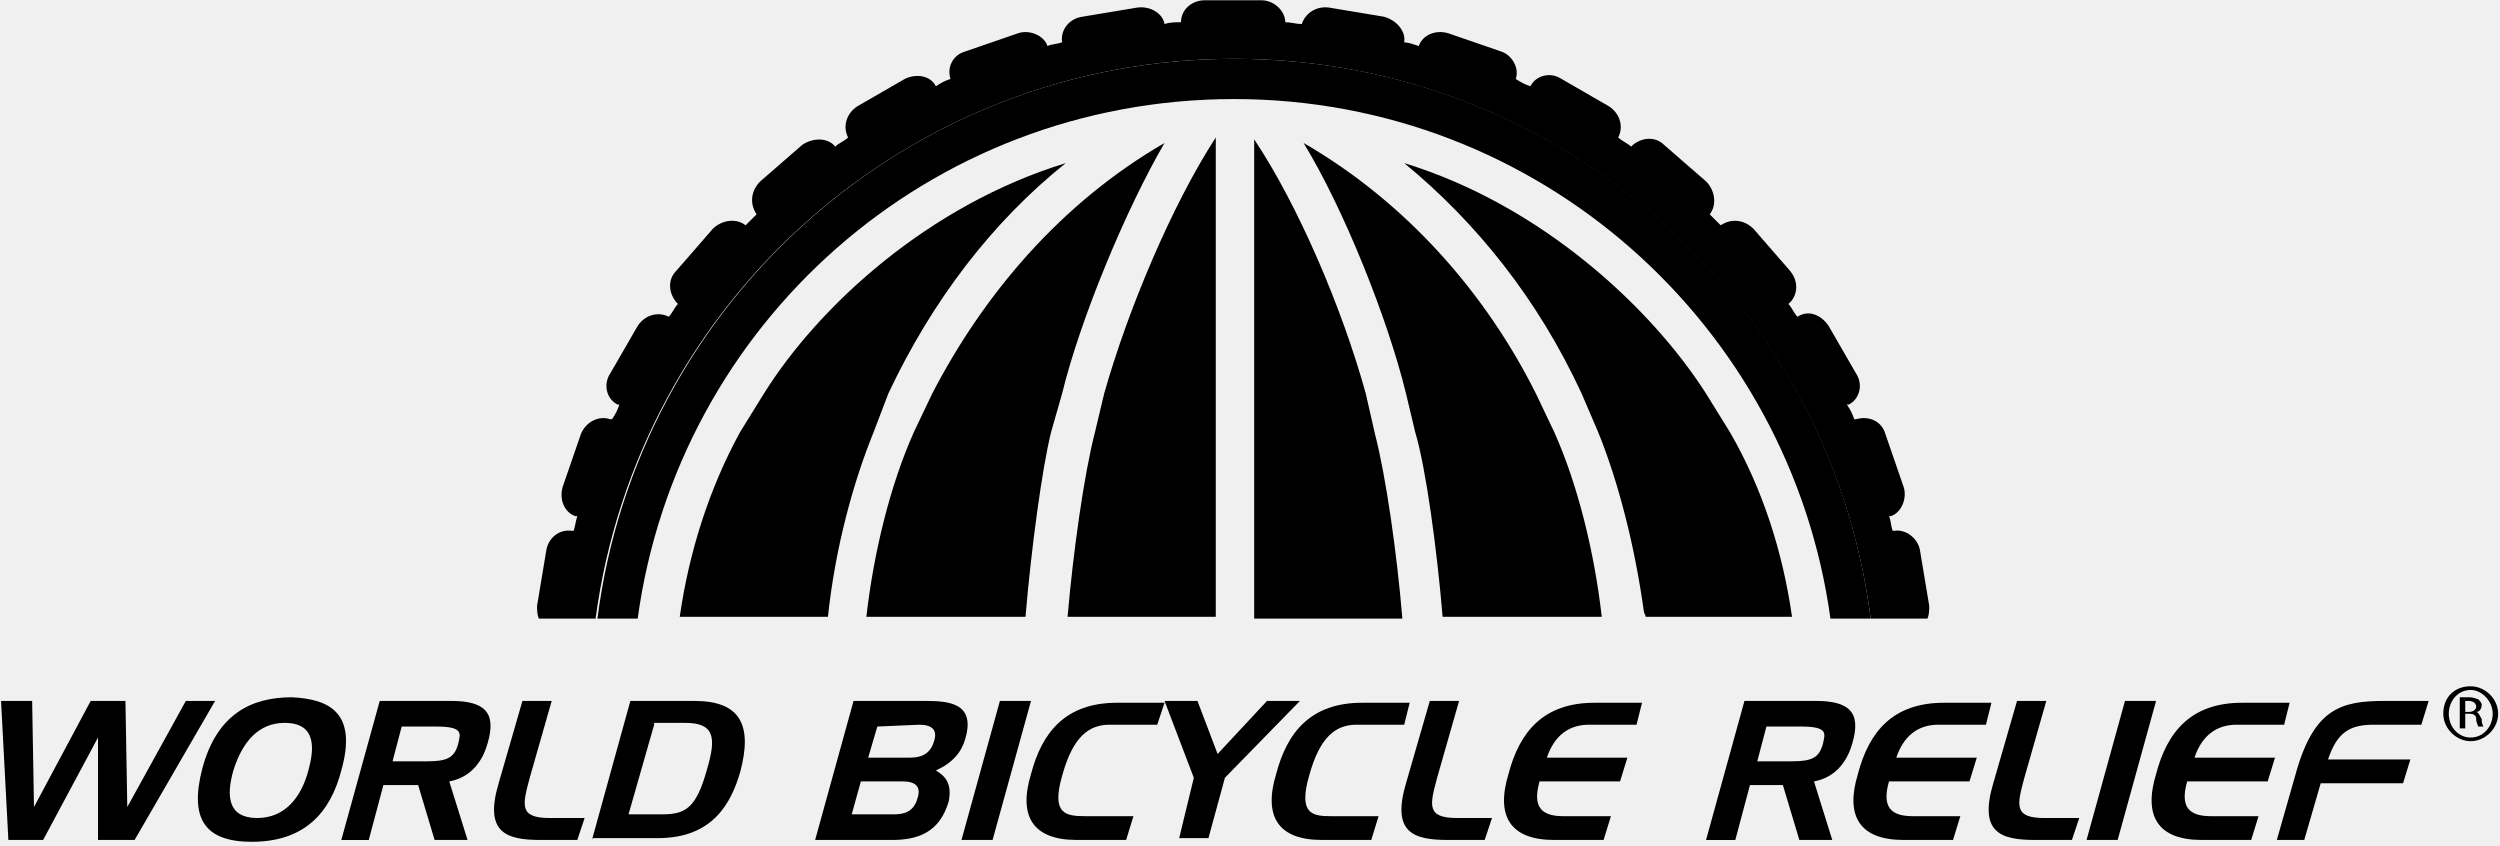
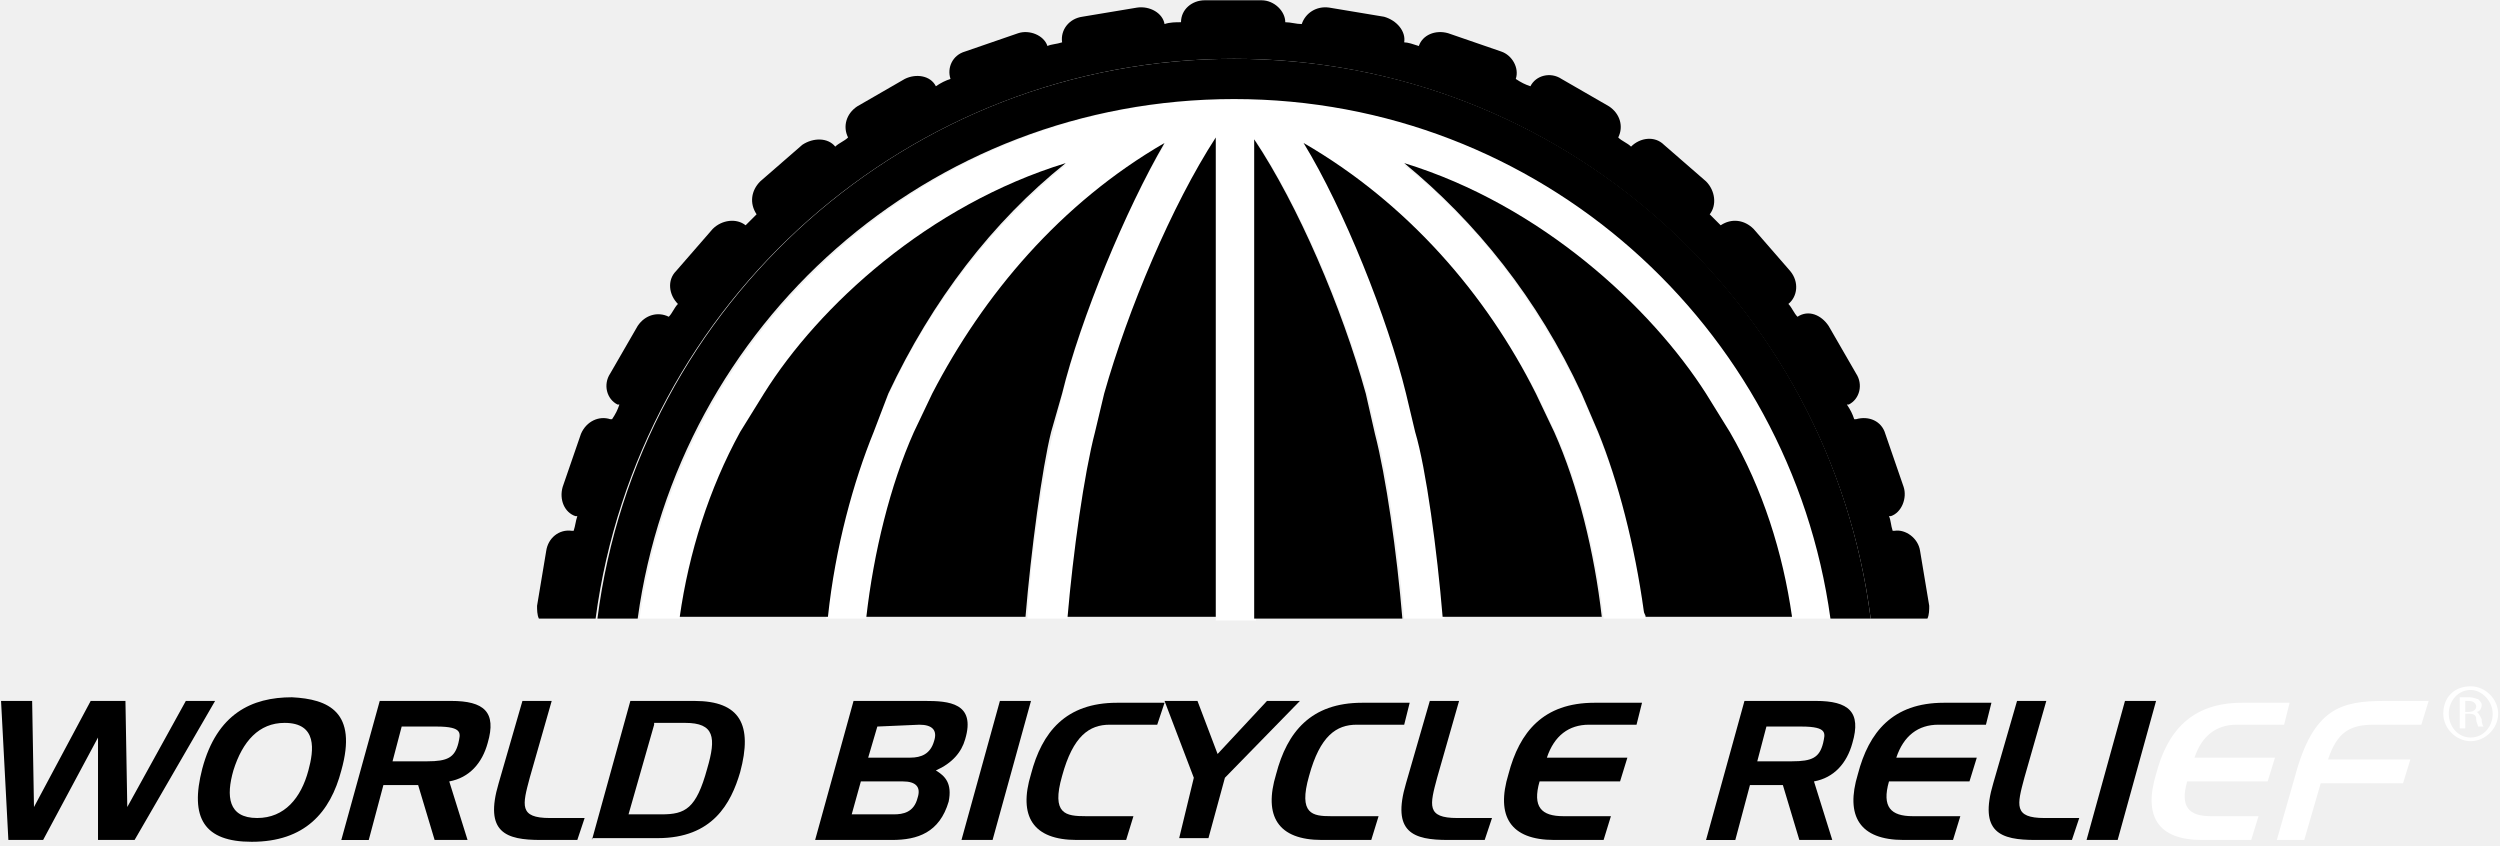
<svg xmlns="http://www.w3.org/2000/svg" width="399" height="135" viewBox="0 0 399 135">
-   <g transform="translate(-1 -2)" fill="none" fill-rule="evenodd">
+   <g transform="translate(-1 -2)" fill="white" fill-rule="evenodd">
    <path d="M119.124 71.24l3.796-6.13c8.759-13.723 26.277-30.074 48.175-36.789-11.387 9.343-21.314 21.606-28.321 36.788l-2.628 6.132c-3.212 8.175-6.131 18.686-7.3 29.489h6.424c1.168-10.22 3.796-21.022 7.591-29.49l2.92-6.13c7.883-15.767 20.438-30.365 37.08-40-6.423 10.51-13.43 28.029-16.35 40l-1.46 6.13c-1.46 5.84-3.504 18.979-4.087 29.49h6.423c.876-10.511 2.628-22.774 4.38-29.49l1.46-6.13c3.795-13.723 10.802-30.074 17.81-40.584v76.496h6.423V24.526c7.007 10.51 14.014 26.86 17.81 40.583l1.46 6.132c1.752 6.715 3.504 19.27 4.38 29.489h6.423c-.876-10.511-2.628-23.65-4.38-29.49l-1.46-6.13c-2.92-11.971-9.927-29.49-16.35-40 16.642 9.635 28.905 24.233 37.08 40l2.92 6.13c3.796 8.468 6.423 19.27 7.591 29.49h6.716c0-.292-.292-.584-.292-.876-1.168-10.51-4.088-20.73-7.3-28.613l-2.627-6.132c-7.008-14.89-16.643-27.445-28.322-36.788 21.898 6.715 39.417 22.774 48.176 36.788l3.795 6.132c4.964 9.051 8.175 19.27 9.927 29.489h6.424c-6.424-47.007-46.424-82.92-95.183-82.92-48.759 0-88.759 36.205-95.182 82.92h6.423c1.168-10.22 4.672-20.438 9.635-29.49z" />
    <path d="M197.956 11.387c52.263 0 95.183 39.124 101.606 89.343h9.051c.292-.584.292-1.46.292-2.044l-1.46-8.759c-.292-2.044-2.336-3.504-4.087-3.212h-.292c-.292-.876-.292-1.751-.584-2.335h.292c1.752-.584 2.627-2.92 2.044-4.672l-2.92-8.467c-.584-2.044-2.628-2.92-4.672-2.336h-.292c-.292-.876-.584-1.46-1.168-2.336h.292c1.752-.876 2.336-3.211 1.168-4.963l-4.38-7.591c-1.167-1.752-3.211-2.628-4.963-1.46-.584-.584-.876-1.46-1.46-2.044 1.46-1.168 1.752-3.504.292-5.256l-5.84-6.715c-1.459-1.46-3.503-1.752-5.255-.584l-1.751-1.752c1.167-1.46.876-3.795-.584-5.255l-6.716-5.84c-1.46-1.46-3.795-1.167-5.255.292-.584-.583-1.46-.875-2.044-1.46.876-1.751.292-3.795-1.46-4.963l-7.591-4.38c-1.752-1.167-4.088-.583-4.964 1.168-.875-.292-1.46-.584-2.335-1.167.584-1.752-.584-3.796-2.336-4.38l-8.467-2.92c-2.044-.584-4.088.292-4.672 2.044-.876-.292-1.752-.584-2.336-.584.292-1.752-1.167-3.504-3.211-4.087l-8.76-1.46c-2.043-.292-3.795.876-4.379 2.627-.876 0-1.752-.292-2.628-.292 0-1.751-1.751-3.503-3.795-3.503h-9.051c-2.044 0-3.796 1.46-3.796 3.503-.876 0-1.752 0-2.628.292-.292-1.751-2.335-2.92-4.38-2.627l-8.758 1.46c-2.044.292-3.504 2.043-3.212 4.087-.876.292-1.752.292-2.336.584-.584-1.752-2.92-2.628-4.671-2.044l-8.468 2.92c-2.043.584-2.92 2.628-2.335 4.38-.876.292-1.46.583-2.336 1.167-.876-1.751-3.212-2.043-4.964-1.167l-7.59 4.38c-1.753 1.167-2.337 3.21-1.46 4.963-.585.584-1.46.876-2.044 1.46-1.168-1.46-3.504-1.46-5.256-.293l-6.715 5.84c-1.46 1.46-1.752 3.504-.584 5.255L120 37.956c-1.46-1.168-3.796-.876-5.255.584l-5.84 6.715c-1.46 1.46-1.168 3.796.292 5.256-.584.584-.876 1.46-1.46 2.044-1.752-.876-3.795-.292-4.963 1.46l-4.38 7.59c-1.168 1.753-.584 4.088 1.168 4.964h.292c-.292.876-.584 1.46-1.168 2.336h-.292c-1.752-.584-3.795.292-4.671 2.336l-2.92 8.467c-.584 2.044.292 4.088 2.044 4.672h.292c-.292.875-.292 1.46-.584 2.335h-.292c-2.044-.292-3.796 1.168-4.088 3.212l-1.46 8.76c0 .583 0 1.459.292 2.043h9.051c6.716-50.511 49.927-89.343 101.898-89.343z" fill="#000" fill-rule="nonzero" />
    <path d="M197.956 11.387c-52.263 0-95.182 39.124-101.606 89.343h6.424c6.423-47.007 46.423-82.92 95.182-82.92 48.76 0 88.76 36.205 95.183 82.92h6.423c-6.423-50.511-49.343-89.343-101.606-89.343z" fill="#000" fill-rule="nonzero" />
    <path d="M177.226 64.818l-1.46 6.13c-1.751 6.716-3.503 19.271-4.38 29.49h23.65V23.942c-7.007 10.803-14.014 27.445-17.81 40.876zm41.752 0c-3.796-13.723-10.803-30.073-17.81-40.584v76.496h23.65c-.876-10.511-2.628-22.774-4.38-29.49l-1.46-6.422zm27.153 0c-7.883-15.767-20.438-30.365-37.08-40 6.423 10.51 13.43 28.029 16.35 40l1.46 6.13c1.752 5.84 3.504 18.979 4.38 29.49h25.401c-1.168-10.219-3.795-21.022-7.59-29.49l-2.92-6.13z" fill="#000" fill-rule="nonzero" />
    <path d="M273.285 64.818c-8.76-13.723-26.278-30.073-48.176-36.789 11.387 9.343 21.314 21.606 28.322 36.789l2.627 6.13c3.212 7.884 5.84 18.103 7.3 28.614 0 .292.292.584.292.876h23.357c-1.46-10.219-4.671-20.438-9.927-29.49l-3.795-6.13zm-102.774 0c2.92-11.971 10.219-29.49 16.35-40-16.642 9.635-28.905 24.233-37.08 40l-2.92 6.13c-3.795 8.468-6.423 19.271-7.59 29.49h25.4c.876-10.511 2.628-23.65 4.088-29.49l1.752-6.13z" fill="#000" fill-rule="nonzero" />
    <path d="M142.774 64.818c7.007-14.891 16.642-27.446 28.32-36.789-21.897 6.716-39.415 22.774-48.174 36.789l-3.796 6.13c-4.963 9.052-8.175 19.271-9.635 29.49h23.65c1.168-11.095 4.087-21.606 7.299-29.49l2.336-6.13z" fill="#000" fill-rule="nonzero" />
    <path fill="#000" fill-rule="nonzero" d="M2.336 136.058L1.168 113.869 6.131 113.869 6.423 130.803 15.474 113.869 21.022 113.869 21.314 130.803 30.657 113.869 35.328 113.869 22.482 136.058 16.642 136.058 16.642 119.708 7.883 136.058z" />
    <path d="M55.474 124.964c-1.751 6.715-5.839 11.386-14.306 11.386-7.591 0-9.927-3.795-7.883-11.678 2.335-8.76 7.883-11.387 14.306-11.387 5.84.292 10.511 2.335 7.883 11.679zm-13.43 7.59c4.38 0 7.007-3.21 8.175-7.59.876-3.212 1.46-7.592-3.796-7.592-4.087 0-6.715 2.92-8.175 7.592-1.168 4.087-.876 7.59 3.796 7.59zm13.43 3.504l6.132-22.19h11.387c5.255 0 7.299 1.752 5.84 6.716-.877 3.212-2.92 5.547-6.132 6.131l2.92 9.343h-5.256l-2.628-8.759H62.19l-2.336 8.76h-4.38zm9.635-18.102l-1.46 5.548h5.548c3.212 0 4.38-.584 4.964-2.92.292-1.46.875-2.628-3.504-2.628h-5.548zm28.03 18.102h-5.84c-5.547 0-9.05-1.167-6.715-9.05l3.796-13.14h4.671l-3.504 12.263c-1.167 4.38-1.751 6.424 3.212 6.424h5.548l-1.168 3.503zm2.335 0l6.132-22.19h10.219c7.3 0 9.343 3.796 7.3 11.387-1.46 4.964-4.38 10.511-13.14 10.511h-10.51v.292zm9.927-18.394l-4.087 14.307h5.255c3.796 0 5.548-.876 7.3-7.3 1.46-4.963 1.167-7.299-3.504-7.299h-4.964v.292zm25.694 18.394l6.131-22.19h11.387c3.796 0 8.175.293 6.423 6.132-.583 2.044-2.043 3.796-4.671 4.964 1.46.875 2.628 2.043 2.044 4.963-1.46 4.964-4.964 6.131-9.051 6.131h-12.263zm9.927-18.102l-1.46 4.964h6.715c1.752 0 3.212-.584 3.796-2.628.584-1.752-.292-2.628-2.336-2.628l-6.715.292zm-4.088 14.015h6.716c1.46 0 3.211-.292 3.795-2.628.584-1.752-.292-2.628-2.336-2.628h-6.715l-1.46 5.256z" fill="#000" fill-rule="nonzero" />
    <path fill="#000" fill-rule="nonzero" d="M165.547 113.869L159.416 136.058 154.453 136.058 160.584 113.869z" />
    <path d="M185.693 117.664h-7.59c-3.212 0-5.84 1.752-7.592 8.175-1.752 6.132.584 6.424 3.796 6.424h7.59l-1.167 3.795h-7.883c-7.008 0-9.343-3.795-7.3-10.51 1.752-6.716 5.548-11.387 13.723-11.387h7.591l-1.168 3.503z" fill="#000" fill-rule="nonzero" />
    <path fill="#000" fill-rule="nonzero" d="M191.533 126.131L186.861 113.869 192.117 113.869 195.328 122.336 203.212 113.869 208.467 113.869 196.496 126.131 193.869 135.766 189.197 135.766z" />
    <path d="M225.11 117.664h-7.592c-3.211 0-5.84 1.752-7.591 8.175-1.752 6.132.584 6.424 3.504 6.424h7.59l-1.167 3.795h-7.883c-7.007 0-9.343-3.795-7.3-10.51 1.752-6.716 5.548-11.387 13.723-11.387h7.591l-.876 3.503zm12.846 18.394h-5.84c-5.547 0-9.05-1.167-6.715-9.05l3.796-13.14h4.672l-3.504 12.263c-1.168 4.38-1.752 6.424 3.212 6.424h5.547l-1.168 3.503zm24.234-18.394h-7.591c-3.212 0-5.548 1.752-6.716 5.256h12.847l-1.168 3.795h-12.847c-1.168 4.088.292 5.548 3.796 5.548h7.591l-1.168 3.795h-7.883c-7.007 0-9.343-3.795-7.3-10.51 1.753-6.716 5.548-11.387 13.723-11.387h7.592l-.876 3.503zm11.095 18.394l6.131-22.19h11.387c5.255 0 7.3 1.752 5.84 6.716-.877 3.212-2.92 5.547-6.132 6.131l2.92 9.343h-5.256l-2.628-8.759h-5.255l-2.336 8.76h-4.671zm9.635-18.102l-1.46 5.548h5.547c3.212 0 4.38-.584 4.964-2.92.292-1.46.876-2.628-3.504-2.628h-5.547zm35.036-.292h-7.591c-3.212 0-5.547 1.752-6.715 5.256h12.846l-1.168 3.795h-12.846c-1.168 4.088.292 5.548 3.795 5.548h7.592l-1.168 3.795h-7.883c-7.008 0-9.344-3.795-7.3-10.51 1.752-6.716 5.548-11.387 13.723-11.387h7.591l-.876 3.503zm13.723 18.394h-5.84c-5.547 0-9.05-1.167-6.715-9.05l3.796-13.14h4.671l-3.503 12.263c-1.168 4.38-1.752 6.424 3.211 6.424h5.548l-1.168 3.503z" fill="#000" fill-rule="nonzero" />
    <path fill="#000" fill-rule="nonzero" d="M345.109 113.869L338.978 136.058 334.015 136.058 340.146 113.869z" />
-     <path d="M365.547 117.664h-7.59c-3.212 0-5.548 1.752-6.716 5.256h12.847l-1.168 3.795h-12.847c-1.168 4.088.292 5.548 3.796 5.548h7.59l-1.167 3.795h-7.883c-7.008 0-9.343-3.795-7.3-10.51 1.752-6.716 5.548-11.387 13.723-11.387h7.591l-.876 3.503zm-1.167 18.394l2.92-10.219c2.919-10.803 7.299-11.97 14.306-11.97h7.007l-1.168 3.795h-7.591c-3.796 0-5.84 1.168-7.3 5.548h13.14l-1.168 3.795h-13.14l-2.627 9.051h-4.38zm30.948-24.525c2.336 0 4.38 2.044 4.38 4.38 0 2.335-2.044 4.379-4.38 4.379-2.335 0-4.38-2.044-4.38-4.38 0-2.627 1.753-4.38 4.38-4.38zm0 .584c-2.043 0-3.503 1.752-3.503 3.795 0 2.044 1.46 3.796 3.503 3.796 2.044 0 3.504-1.752 3.504-3.796 0-2.043-1.752-3.795-3.504-3.795zm-.875 6.131h-.876v-4.963h1.46c.875 0 1.167.292 1.46.292.291.292.583.584.583.876 0 .583-.292 1.167-.876 1.167.292 0 .584.584.876 1.168 0 .876.292 1.168.292 1.168h-.876c0-.292-.292-.584-.292-1.168s-.292-.876-1.168-.876h-.583v2.336zm0-2.628h.583c.584 0 1.168-.292 1.168-.875 0-.292-.292-.876-1.168-.876h-.583v1.751z" fill="#000" fill-rule="nonzero" />
+     <path d="M365.547 117.664h-7.59c-3.212 0-5.548 1.752-6.716 5.256h12.847l-1.168 3.795h-12.847c-1.168 4.088.292 5.548 3.796 5.548h7.59l-1.167 3.795h-7.883c-7.008 0-9.343-3.795-7.3-10.51 1.752-6.716 5.548-11.387 13.723-11.387h7.591l-.876 3.503zm-1.167 18.394l2.92-10.219c2.919-10.803 7.299-11.97 14.306-11.97h7.007l-1.168 3.795h-7.591c-3.796 0-5.84 1.168-7.3 5.548h13.14l-1.168 3.795h-13.14l-2.627 9.051h-4.38zm30.948-24.525c2.336 0 4.38 2.044 4.38 4.38 0 2.335-2.044 4.379-4.38 4.379-2.335 0-4.38-2.044-4.38-4.38 0-2.627 1.753-4.38 4.38-4.38zm0 .584c-2.043 0-3.503 1.752-3.503 3.795 0 2.044 1.46 3.796 3.503 3.796 2.044 0 3.504-1.752 3.504-3.796 0-2.043-1.752-3.795-3.504-3.795zm-.875 6.131h-.876v-4.963h1.46c.875 0 1.167.292 1.46.292.291.292.583.584.583.876 0 .583-.292 1.167-.876 1.167.292 0 .584.584.876 1.168 0 .876.292 1.168.292 1.168h-.876c0-.292-.292-.584-.292-1.168s-.292-.876-1.168-.876h-.583v2.336zm0-2.628h.583c.584 0 1.168-.292 1.168-.875 0-.292-.292-.876-1.168-.876h-.583v1.751z" fill="#ffffff" fill-rule="nonzero" />
  </g>
</svg>
